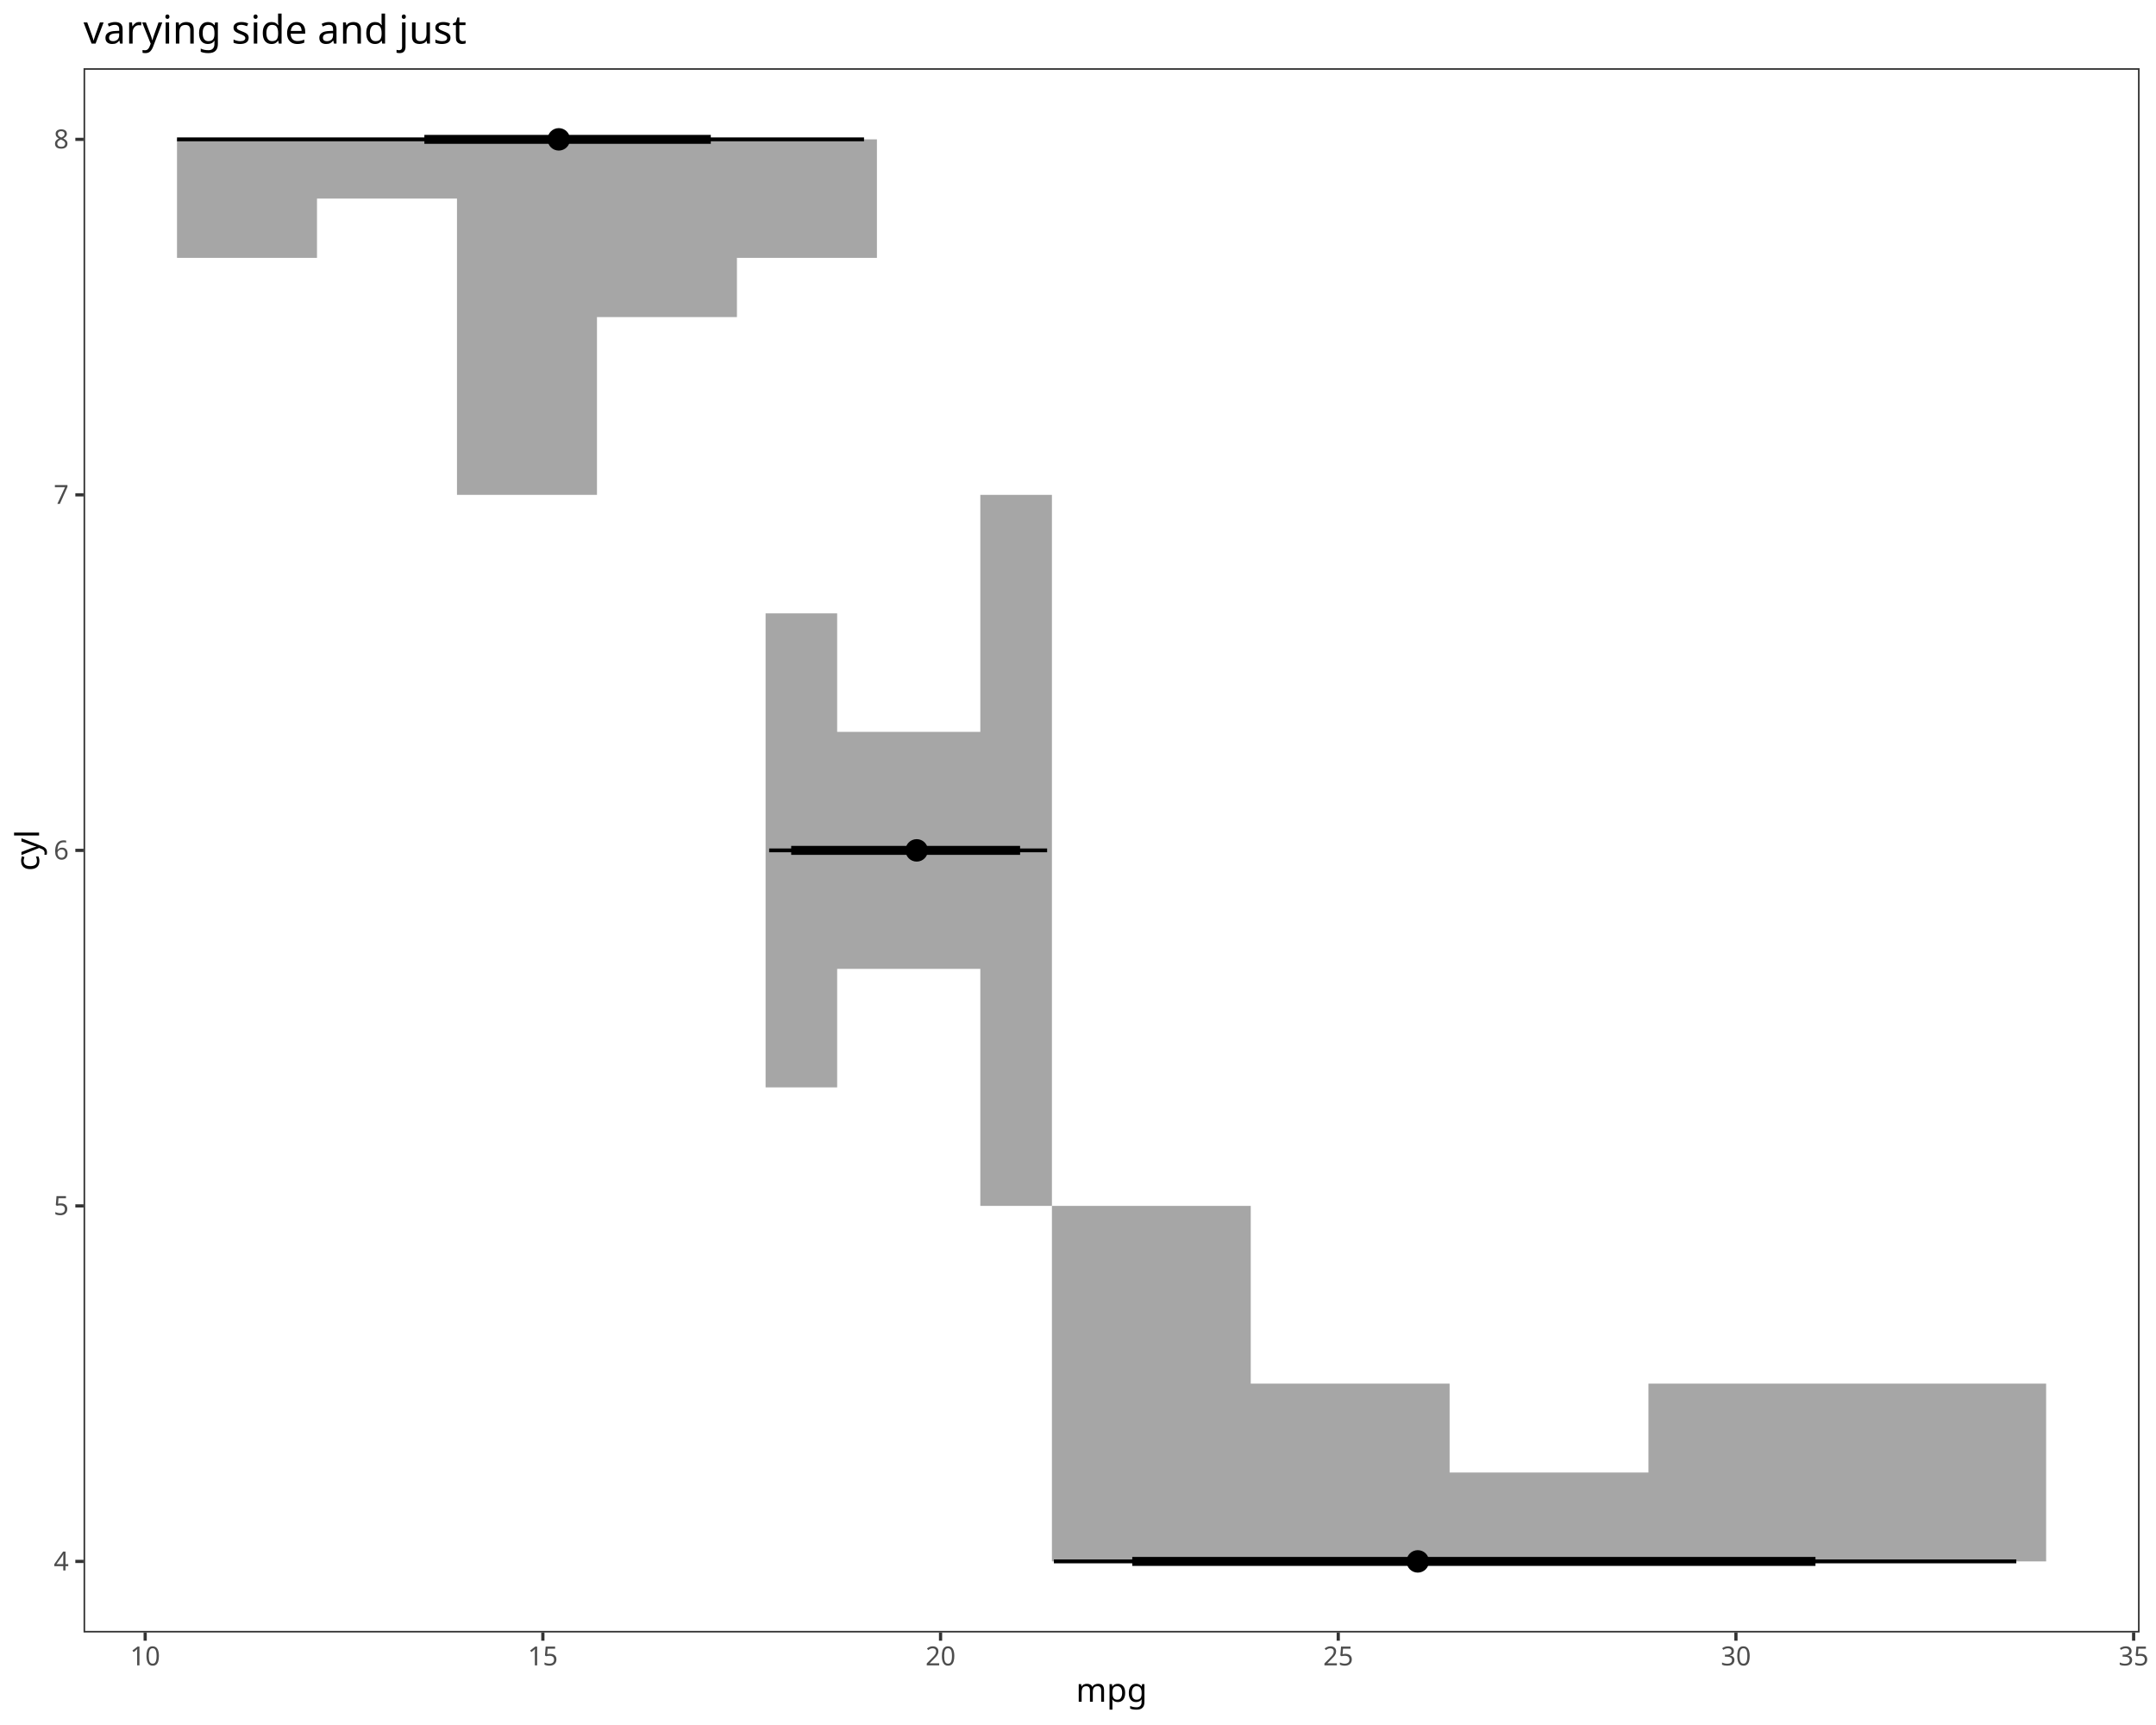
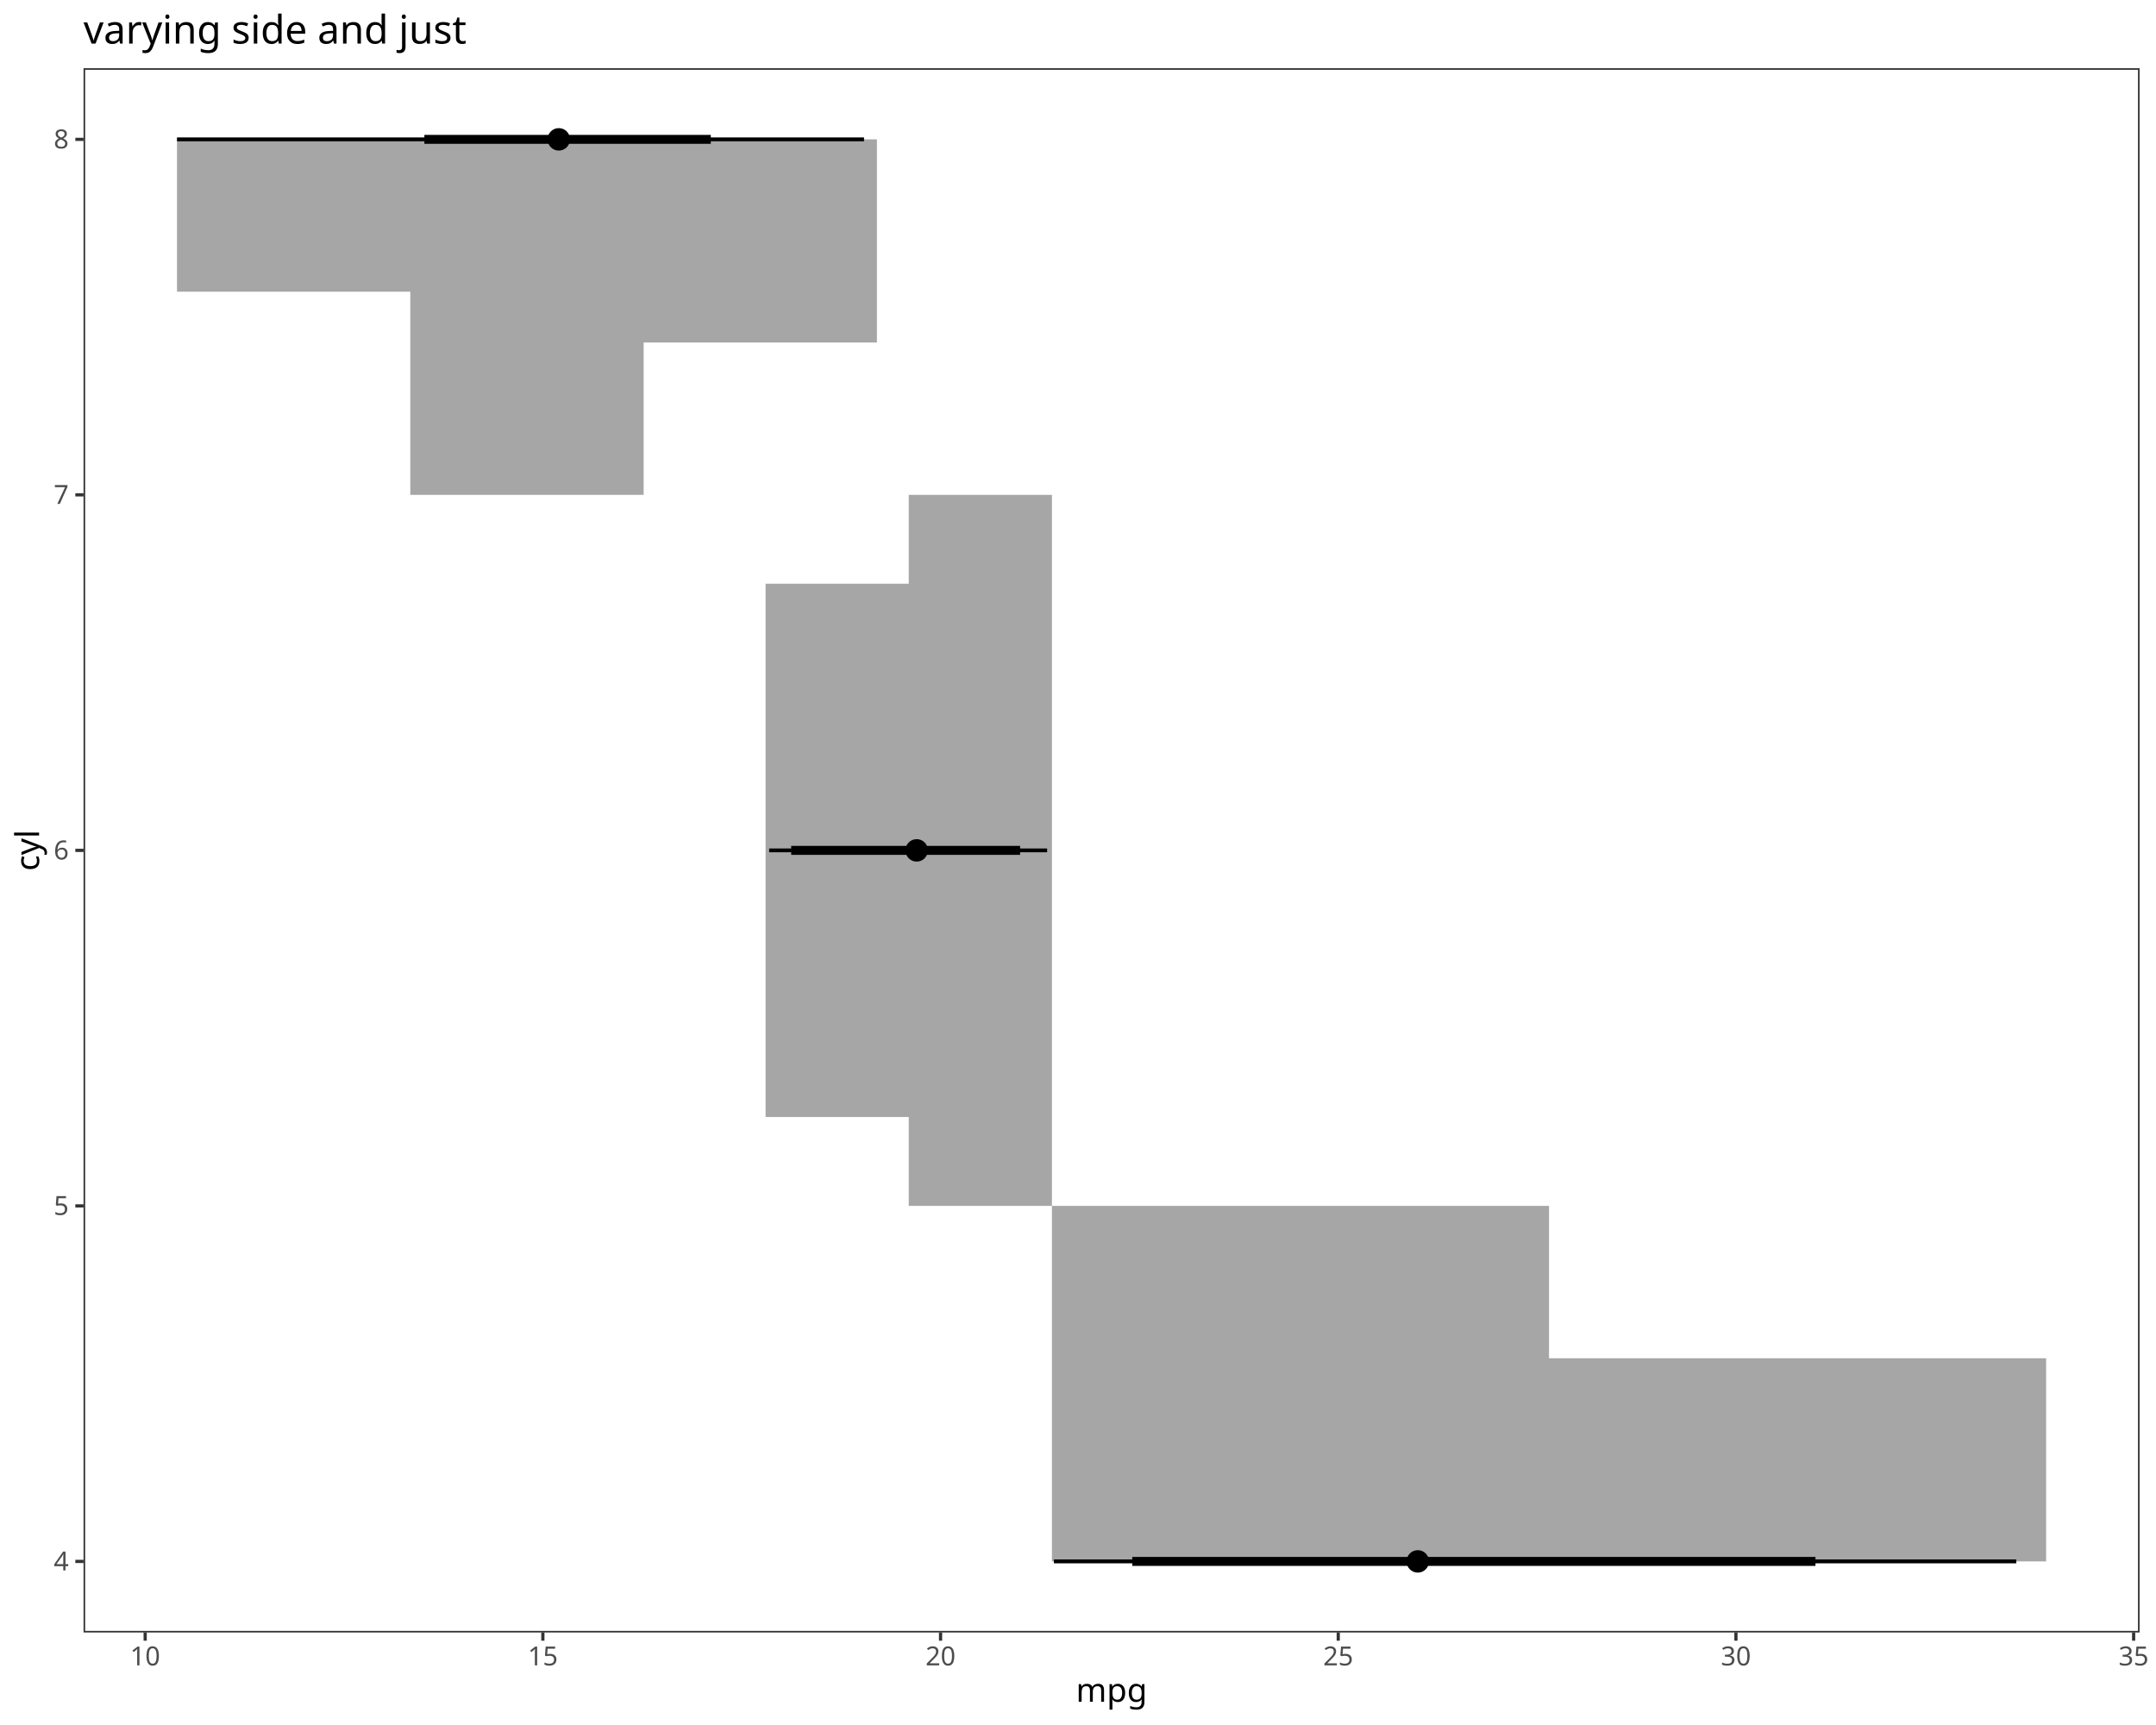
<svg xmlns="http://www.w3.org/2000/svg" class="svglite" data-engine-version="2.0" width="720.00pt" height="576.00pt" viewBox="0 0 720.00 576.00">
  <defs>
    <style type="text/css">
    .svglite line, .svglite polyline, .svglite polygon, .svglite path, .svglite rect, .svglite circle {
      fill: none;
      stroke: #000000;
      stroke-linecap: round;
      stroke-linejoin: round;
      stroke-miterlimit: 10.00;
    }
  </style>
  </defs>
  <rect width="100%" height="100%" style="stroke: none; fill: #FFFFFF;" />
  <defs>
    <clipPath id="cpMC4wMHw3MjAuMDB8MC4wMHw1NzYuMDA=">
      <rect x="0.00" y="0.00" width="720.00" height="576.00" />
    </clipPath>
  </defs>
  <g clip-path="url(#cpMC4wMHw3MjAuMDB8MC4wMHw1NzYuMDA=)">
    <rect x="0.00" y="0.00" width="720.00" height="576.00" style="stroke-width: 1.07; stroke: #FFFFFF; fill: #FFFFFF;" />
  </g>
  <defs>
    <clipPath id="cpMjcuOTB8NzE0LjUyfDIyLjc4fDU0NS4xMQ==">
      <rect x="27.90" y="22.78" width="686.62" height="522.33" />
    </clipPath>
  </defs>
  <g clip-path="url(#cpMjcuOTB8NzE0LjUyfDIyLjc4fDU0NS4xMQ==)">
    <rect x="27.90" y="22.78" width="686.62" height="522.33" style="stroke-width: 1.07; stroke: none; fill: #FFFFFF;" />
-     <polygon points="255.67,204.81 255.67,204.81 267.62,204.81 267.62,204.81 279.57,204.81 279.57,204.81 279.57,244.38 279.57,244.38 291.52,244.38 291.52,244.38 303.48,244.38 303.48,244.38 303.48,244.38 303.48,244.38 315.43,244.38 315.43,244.38 327.38,244.38 327.38,244.38 327.38,165.24 327.38,165.24 339.34,165.24 339.34,165.24 351.29,165.24 351.29,165.24 351.29,402.66 351.29,402.66 339.34,402.66 339.34,402.66 327.38,402.66 327.38,402.66 327.38,323.52 327.38,323.52 315.43,323.52 315.43,323.52 303.48,323.52 303.48,323.52 303.48,323.52 303.48,323.52 291.52,323.52 291.52,323.52 279.57,323.52 279.57,323.52 279.57,363.09 279.57,363.09 267.62,363.09 267.62,363.09 255.67,363.09 255.67,363.09 " style="stroke-width: 2.13; stroke: none; fill: #A6A6A6;" />
-     <polygon points="59.11,46.53 59.11,46.53 82.48,46.53 82.48,46.53 105.86,46.53 105.86,46.53 105.86,46.53 105.86,46.53 129.23,46.53 129.23,46.53 152.61,46.53 152.61,46.53 152.61,46.53 152.61,46.53 175.98,46.53 175.98,46.53 199.36,46.53 199.36,46.53 199.36,46.53 199.36,46.53 222.73,46.53 222.73,46.53 246.10,46.53 246.10,46.53 246.10,46.53 246.10,46.53 269.48,46.53 269.48,46.53 292.85,46.53 292.85,46.53 292.85,86.10 292.85,86.10 269.48,86.10 269.48,86.10 246.10,86.10 246.10,86.10 246.10,105.88 246.10,105.88 222.73,105.88 222.73,105.88 199.36,105.88 199.36,105.88 199.36,165.24 199.36,165.24 175.98,165.24 175.98,165.24 152.61,165.24 152.61,165.24 152.61,66.31 152.61,66.31 129.23,66.31 129.23,66.31 105.86,66.31 105.86,66.31 105.86,86.10 105.86,86.10 82.48,86.10 82.48,86.10 59.11,86.10 59.11,86.10 " style="stroke-width: 2.13; stroke: none; fill: #A6A6A6;" />
-     <polygon points="351.29,402.66 351.29,402.66 384.49,402.66 384.49,402.66 417.69,402.66 417.69,402.66 417.69,462.01 417.69,462.01 450.90,462.01 450.90,462.01 484.10,462.01 484.10,462.01 484.10,491.69 484.10,491.69 517.30,491.69 517.30,491.69 550.50,491.69 550.50,491.69 550.50,462.01 550.50,462.01 583.70,462.01 583.70,462.01 616.91,462.01 616.91,462.01 616.91,462.01 616.91,462.01 650.11,462.01 650.11,462.01 683.31,462.01 683.31,462.01 683.31,521.37 683.31,521.37 650.11,521.37 650.11,521.37 616.91,521.37 616.91,521.37 616.91,521.37 616.91,521.37 583.70,521.37 583.70,521.37 550.50,521.37 550.50,521.37 550.50,521.37 550.50,521.37 517.30,521.37 517.30,521.37 484.10,521.37 484.10,521.37 484.10,521.37 484.10,521.37 450.90,521.37 450.90,521.37 417.69,521.37 417.69,521.37 417.69,521.37 417.69,521.37 384.49,521.37 384.49,521.37 351.29,521.37 351.29,521.37 " style="stroke-width: 2.13; stroke: none; fill: #A6A6A6;" />
+     <polygon points="255.67,194.91 255.67,194.91 279.57,194.91 279.57,194.91 303.48,194.91 303.48,194.91 303.48,165.24 303.48,165.24 327.38,165.24 327.38,165.24 351.29,165.24 351.29,165.24 351.29,402.66 351.29,402.66 327.38,402.66 327.38,402.66 303.48,402.66 303.48,402.66 303.48,372.98 303.48,372.98 279.57,372.98 279.57,372.98 255.67,372.98 255.67,372.98 " style="stroke-width: 2.13; stroke: none; fill: #A6A6A6;" />
+     <polygon points="59.11,46.53 59.11,46.53 98.07,46.53 98.07,46.53 137.02,46.53 137.02,46.53 137.02,46.53 137.02,46.53 175.98,46.53 175.98,46.53 214.94,46.53 214.94,46.53 214.94,46.53 214.94,46.53 253.90,46.53 253.90,46.53 292.85,46.53 292.85,46.53 292.85,114.36 292.85,114.36 253.90,114.36 253.90,114.36 214.94,114.36 214.94,114.36 214.94,165.24 214.94,165.24 175.98,165.24 175.98,165.24 137.02,165.24 137.02,165.24 137.02,97.40 137.02,97.40 98.07,97.40 98.07,97.40 59.11,97.40 59.11,97.40 " style="stroke-width: 2.13; stroke: none; fill: #A6A6A6;" />
+     <polygon points="351.29,402.66 351.29,402.66 434.29,402.66 434.29,402.66 517.30,402.66 517.30,402.66 517.30,453.54 517.30,453.54 600.30,453.54 600.30,453.54 683.31,453.54 683.31,453.54 683.31,521.37 683.31,521.37 600.30,521.37 600.30,521.37 517.30,521.37 517.30,521.37 517.30,521.37 517.30,521.37 434.29,521.37 434.29,521.37 351.29,521.37 351.29,521.37 " style="stroke-width: 2.13; stroke: none; fill: #A6A6A6;" />
    <line x1="351.95" y1="521.37" x2="673.35" y2="521.37" style="stroke-width: 1.28; stroke-linecap: butt;" />
    <line x1="59.11" y1="46.53" x2="288.54" y2="46.53" style="stroke-width: 1.28; stroke-linecap: butt;" />
    <line x1="378.12" y1="521.37" x2="606.28" y2="521.37" style="stroke-width: 2.99; stroke-linecap: butt;" />
    <line x1="141.72" y1="46.53" x2="237.37" y2="46.53" style="stroke-width: 2.99; stroke-linecap: butt;" />
    <line x1="256.86" y1="283.95" x2="349.69" y2="283.95" style="stroke-width: 1.28; stroke-linecap: butt;" />
    <line x1="264.22" y1="283.95" x2="340.66" y2="283.95" style="stroke-width: 2.99; stroke-linecap: butt;" />
    <circle cx="473.47" cy="521.37" r="1.68" style="stroke-width: 1.06; fill: #000000;" />
    <circle cx="186.61" cy="46.53" r="1.68" style="stroke-width: 1.06; fill: #000000;" />
    <circle cx="473.47" cy="521.37" r="3.22" style="stroke-width: 1.06; fill: #000000;" />
    <circle cx="186.61" cy="46.53" r="3.22" style="stroke-width: 1.06; fill: #000000;" />
    <circle cx="306.13" cy="283.95" r="1.68" style="stroke-width: 1.06; fill: #000000;" />
    <circle cx="306.13" cy="283.95" r="3.22" style="stroke-width: 1.06; fill: #000000;" />
    <rect x="27.90" y="22.78" width="686.62" height="522.33" style="stroke-width: 1.07; stroke: #333333;" />
  </g>
  <g clip-path="url(#cpMC4wMHw3MjAuMDB8MC4wMHw1NzYuMDA=)">
    <text x="22.97" y="524.40" text-anchor="end" style="font-size: 8.80px; fill: #4D4D4D; font-family: sans;" textLength="4.89px" lengthAdjust="spacingAndGlyphs">4</text>
    <text x="22.97" y="405.69" text-anchor="end" style="font-size: 8.80px; fill: #4D4D4D; font-family: sans;" textLength="4.89px" lengthAdjust="spacingAndGlyphs">5</text>
    <text x="22.97" y="286.98" text-anchor="end" style="font-size: 8.80px; fill: #4D4D4D; font-family: sans;" textLength="4.89px" lengthAdjust="spacingAndGlyphs">6</text>
    <text x="22.97" y="168.26" text-anchor="end" style="font-size: 8.80px; fill: #4D4D4D; font-family: sans;" textLength="4.89px" lengthAdjust="spacingAndGlyphs">7</text>
    <text x="22.97" y="49.55" text-anchor="end" style="font-size: 8.80px; fill: #4D4D4D; font-family: sans;" textLength="4.89px" lengthAdjust="spacingAndGlyphs">8</text>
    <polyline points="25.16,521.37 27.90,521.37 " style="stroke-width: 1.07; stroke: #333333; stroke-linecap: butt;" />
    <polyline points="25.16,402.66 27.90,402.66 " style="stroke-width: 1.07; stroke: #333333; stroke-linecap: butt;" />
    <polyline points="25.16,283.95 27.90,283.95 " style="stroke-width: 1.07; stroke: #333333; stroke-linecap: butt;" />
    <polyline points="25.16,165.24 27.90,165.24 " style="stroke-width: 1.07; stroke: #333333; stroke-linecap: butt;" />
    <polyline points="25.16,46.53 27.90,46.53 " style="stroke-width: 1.07; stroke: #333333; stroke-linecap: butt;" />
    <polyline points="48.48,547.85 48.48,545.11 " style="stroke-width: 1.07; stroke: #333333; stroke-linecap: butt;" />
    <polyline points="181.29,547.85 181.29,545.11 " style="stroke-width: 1.07; stroke: #333333; stroke-linecap: butt;" />
    <polyline points="314.10,547.85 314.10,545.11 " style="stroke-width: 1.07; stroke: #333333; stroke-linecap: butt;" />
    <polyline points="446.91,547.85 446.91,545.11 " style="stroke-width: 1.07; stroke: #333333; stroke-linecap: butt;" />
    <polyline points="579.72,547.85 579.72,545.11 " style="stroke-width: 1.07; stroke: #333333; stroke-linecap: butt;" />
    <polyline points="712.53,547.85 712.53,545.11 " style="stroke-width: 1.07; stroke: #333333; stroke-linecap: butt;" />
    <text x="48.48" y="556.10" text-anchor="middle" style="font-size: 8.80px; fill: #4D4D4D; font-family: sans;" textLength="9.79px" lengthAdjust="spacingAndGlyphs">10</text>
    <text x="181.29" y="556.10" text-anchor="middle" style="font-size: 8.80px; fill: #4D4D4D; font-family: sans;" textLength="9.79px" lengthAdjust="spacingAndGlyphs">15</text>
    <text x="314.10" y="556.10" text-anchor="middle" style="font-size: 8.80px; fill: #4D4D4D; font-family: sans;" textLength="9.79px" lengthAdjust="spacingAndGlyphs">20</text>
    <text x="446.91" y="556.10" text-anchor="middle" style="font-size: 8.80px; fill: #4D4D4D; font-family: sans;" textLength="9.79px" lengthAdjust="spacingAndGlyphs">25</text>
    <text x="579.72" y="556.10" text-anchor="middle" style="font-size: 8.80px; fill: #4D4D4D; font-family: sans;" textLength="9.79px" lengthAdjust="spacingAndGlyphs">30</text>
    <text x="712.53" y="556.10" text-anchor="middle" style="font-size: 8.80px; fill: #4D4D4D; font-family: sans;" textLength="9.79px" lengthAdjust="spacingAndGlyphs">35</text>
    <text x="371.21" y="568.24" text-anchor="middle" style="font-size: 11.00px; font-family: sans;" textLength="21.40px" lengthAdjust="spacingAndGlyphs">mpg</text>
    <text transform="translate(13.05,283.95) rotate(-90)" text-anchor="middle" style="font-size: 11.00px; font-family: sans;" textLength="13.45px" lengthAdjust="spacingAndGlyphs">cyl</text>
    <text x="27.90" y="14.56" style="font-size: 13.20px; font-family: sans;" textLength="120.35px" lengthAdjust="spacingAndGlyphs">varying side and just</text>
  </g>
</svg>
